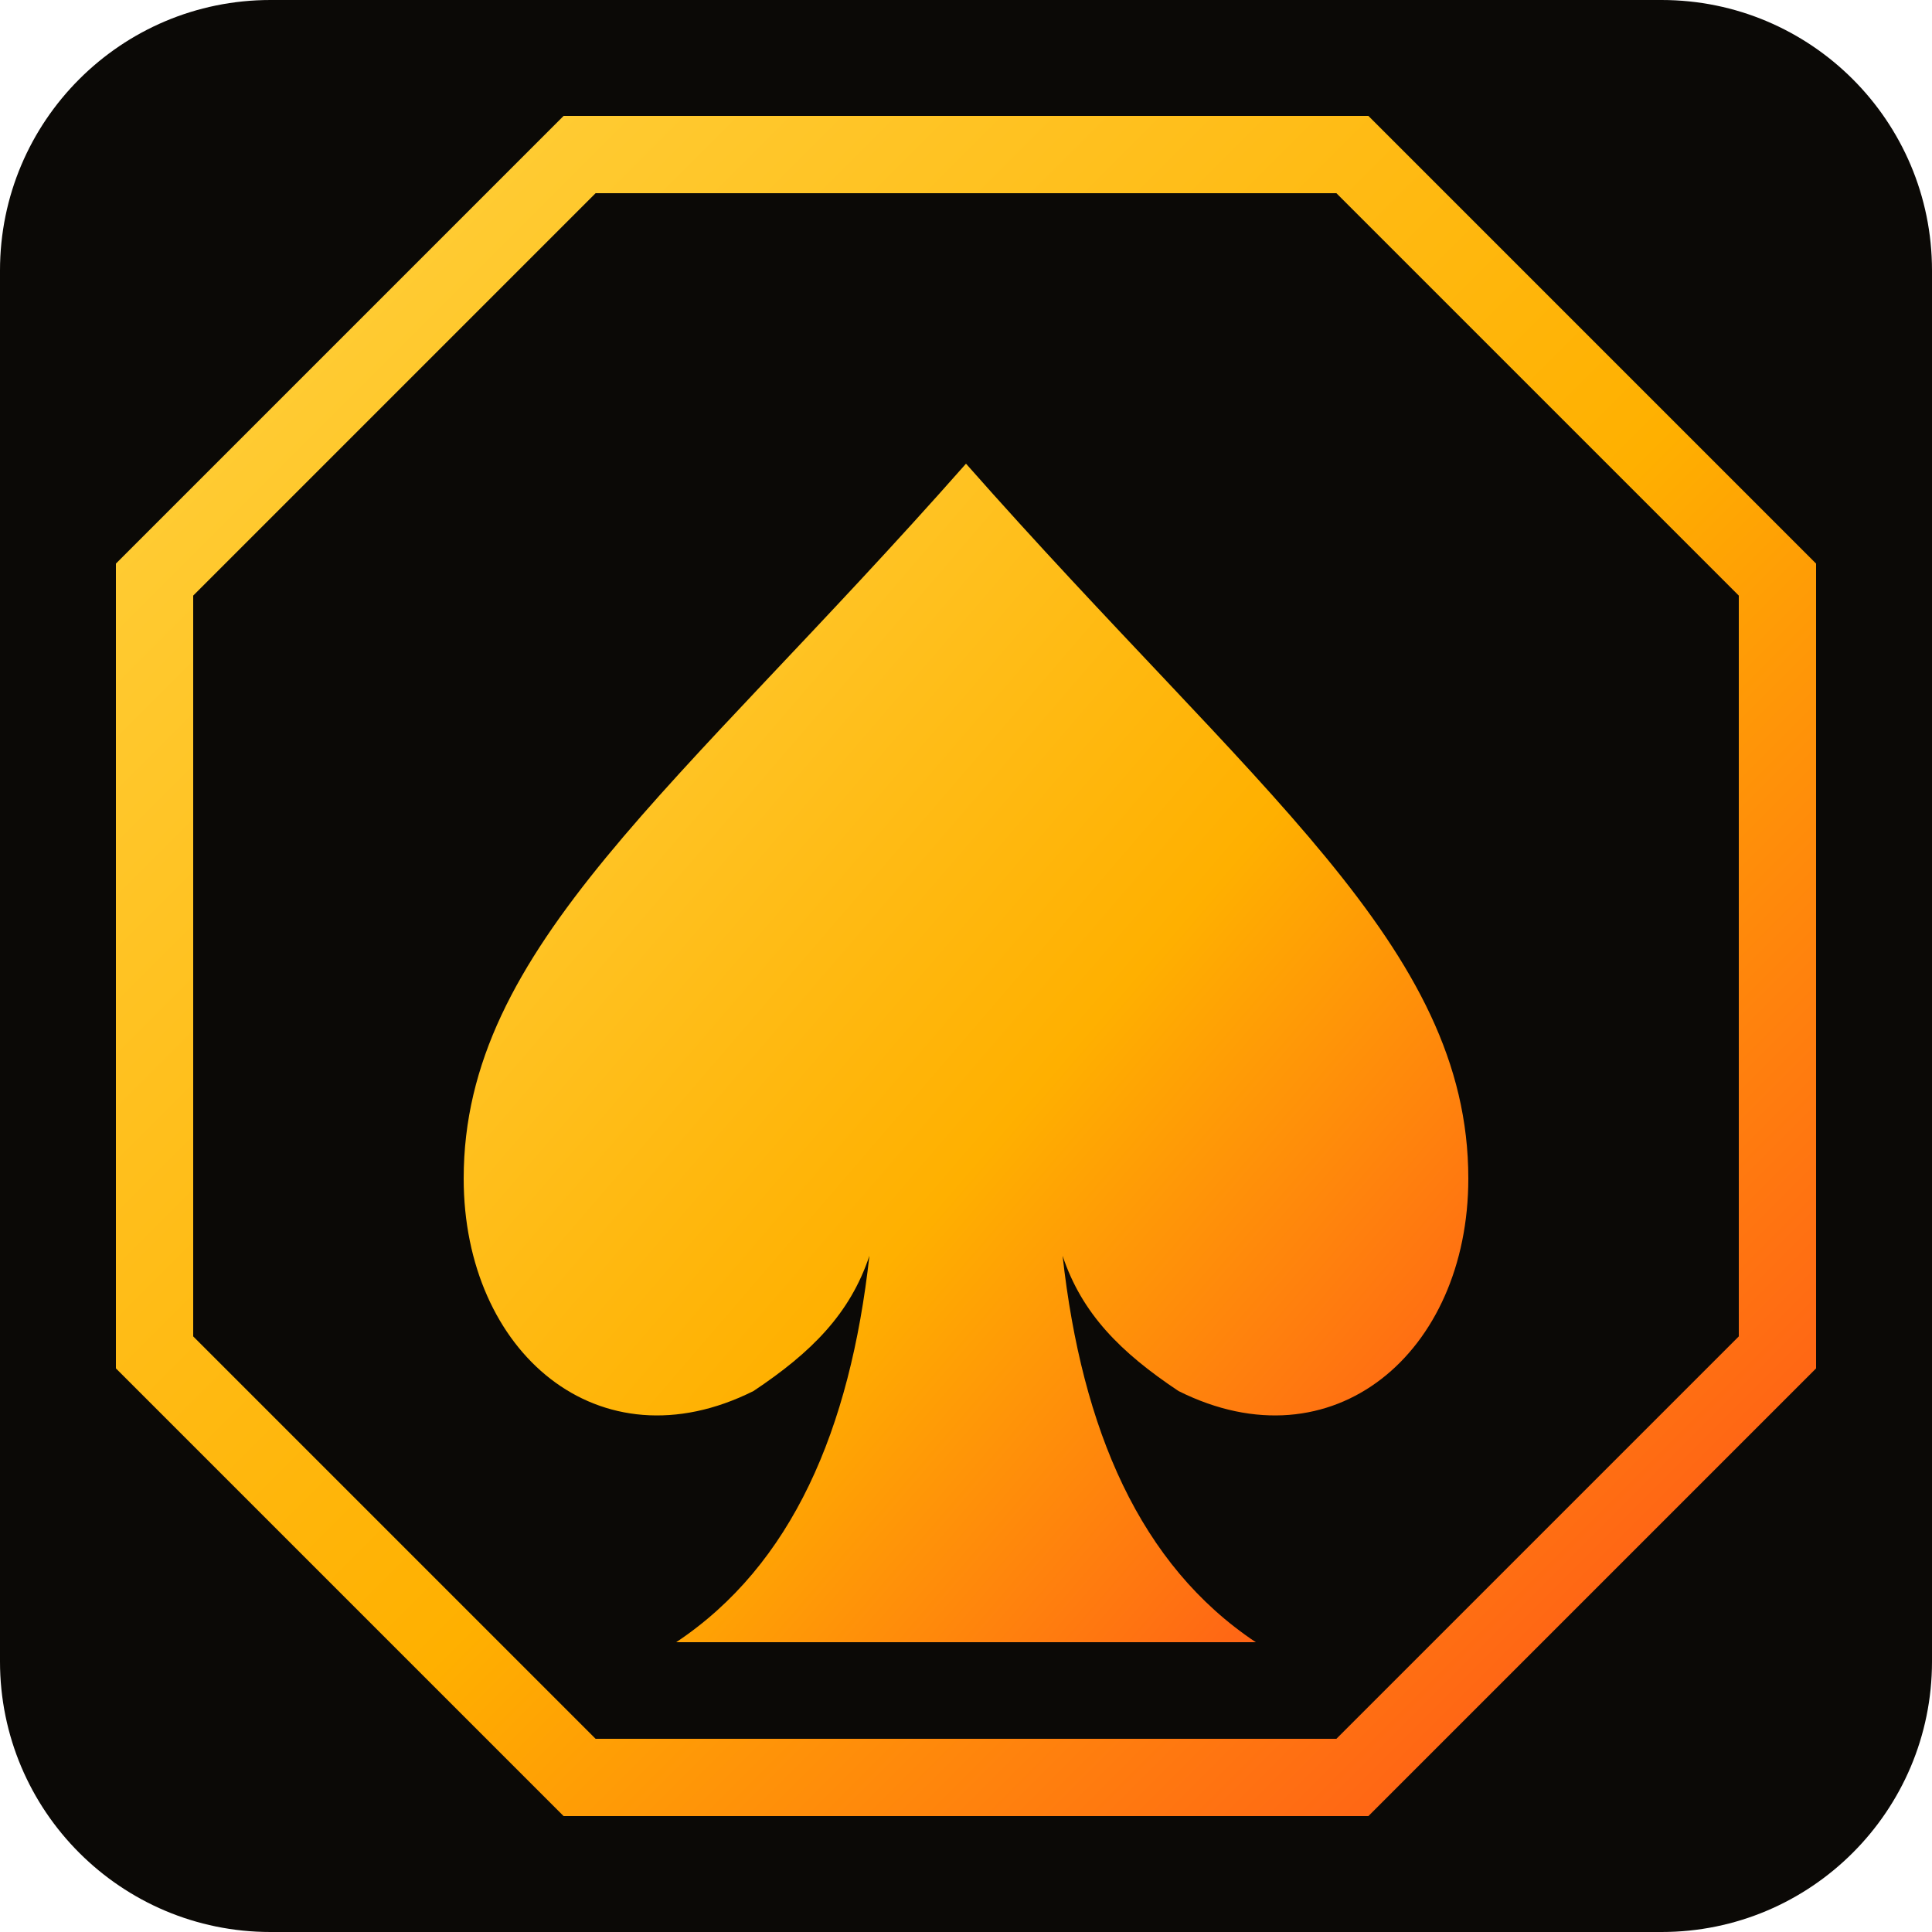
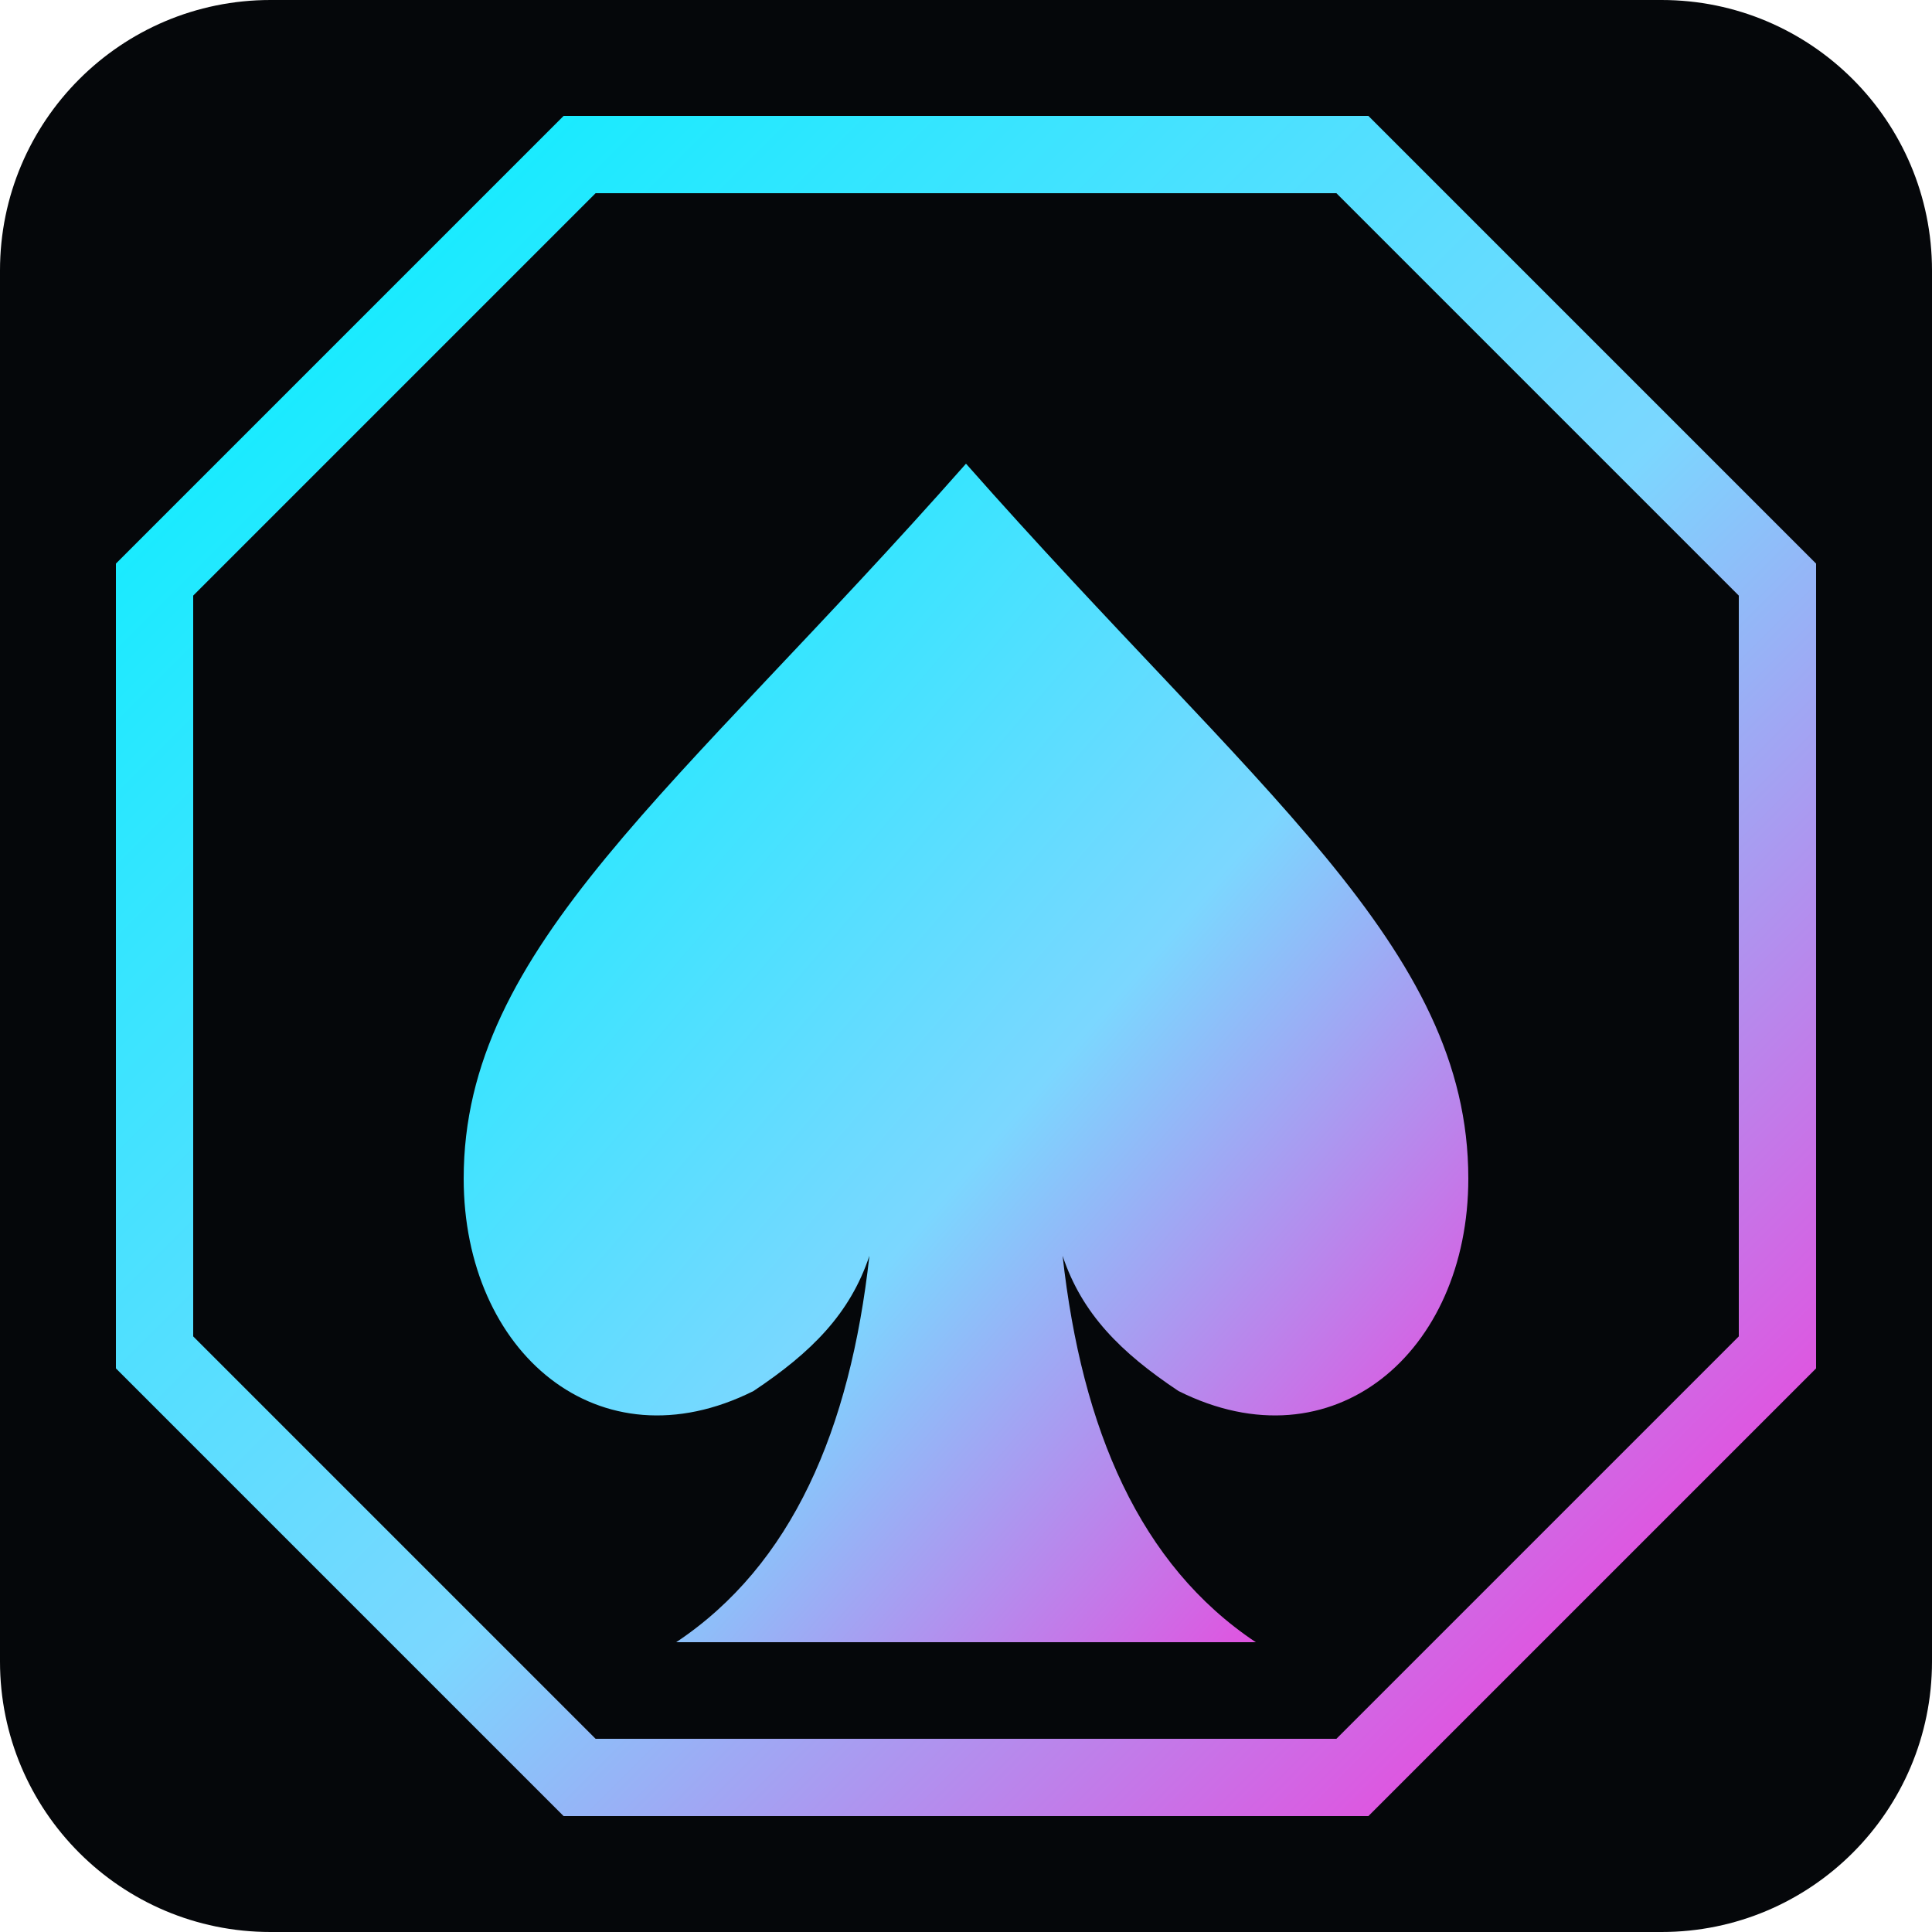
<svg xmlns="http://www.w3.org/2000/svg" viewBox="0 0 100 100" width="64" height="64">
  <defs>
    <linearGradient id="g" x1="0" y1="0" x2="1" y2="1">
-       <stop offset="0%" stop-color="#ffd23f" />
-       <stop offset="55%" stop-color="#ffb000" />
-       <stop offset="100%" stop-color="#ff4d1c" />
+       <stop offset="0%" stop-color="#00F0FF" />
+       <stop offset="55%" stop-color="#7bd7ff" />
+       <stop offset="100%" stop-color="#FF2BD6" />
    </linearGradient>
  </defs>
-   <rect width="100" height="100" rx="14" fill="#0b0906" />
+   <rect width="100" height="100" rx="14" fill="#05070a" />
  <path d="M30 8 H70 L92 30 V70 L70 92 H30 L8 70 V30 Z" fill="none" stroke="url(#g)" stroke-width="4" />
  <path d="M50 24 C35 41 24 49 24 61 C24 70 31 76 39 72 C42 70 44 68 45 65 C44 74 41 81 35 85 L65 85 C59 81 56 74 55 65 C56 68 58 70 61 72 C69 76 76 70 76 61 C76 49 65 41 50 24 Z" fill="url(#g)" />
</svg>
